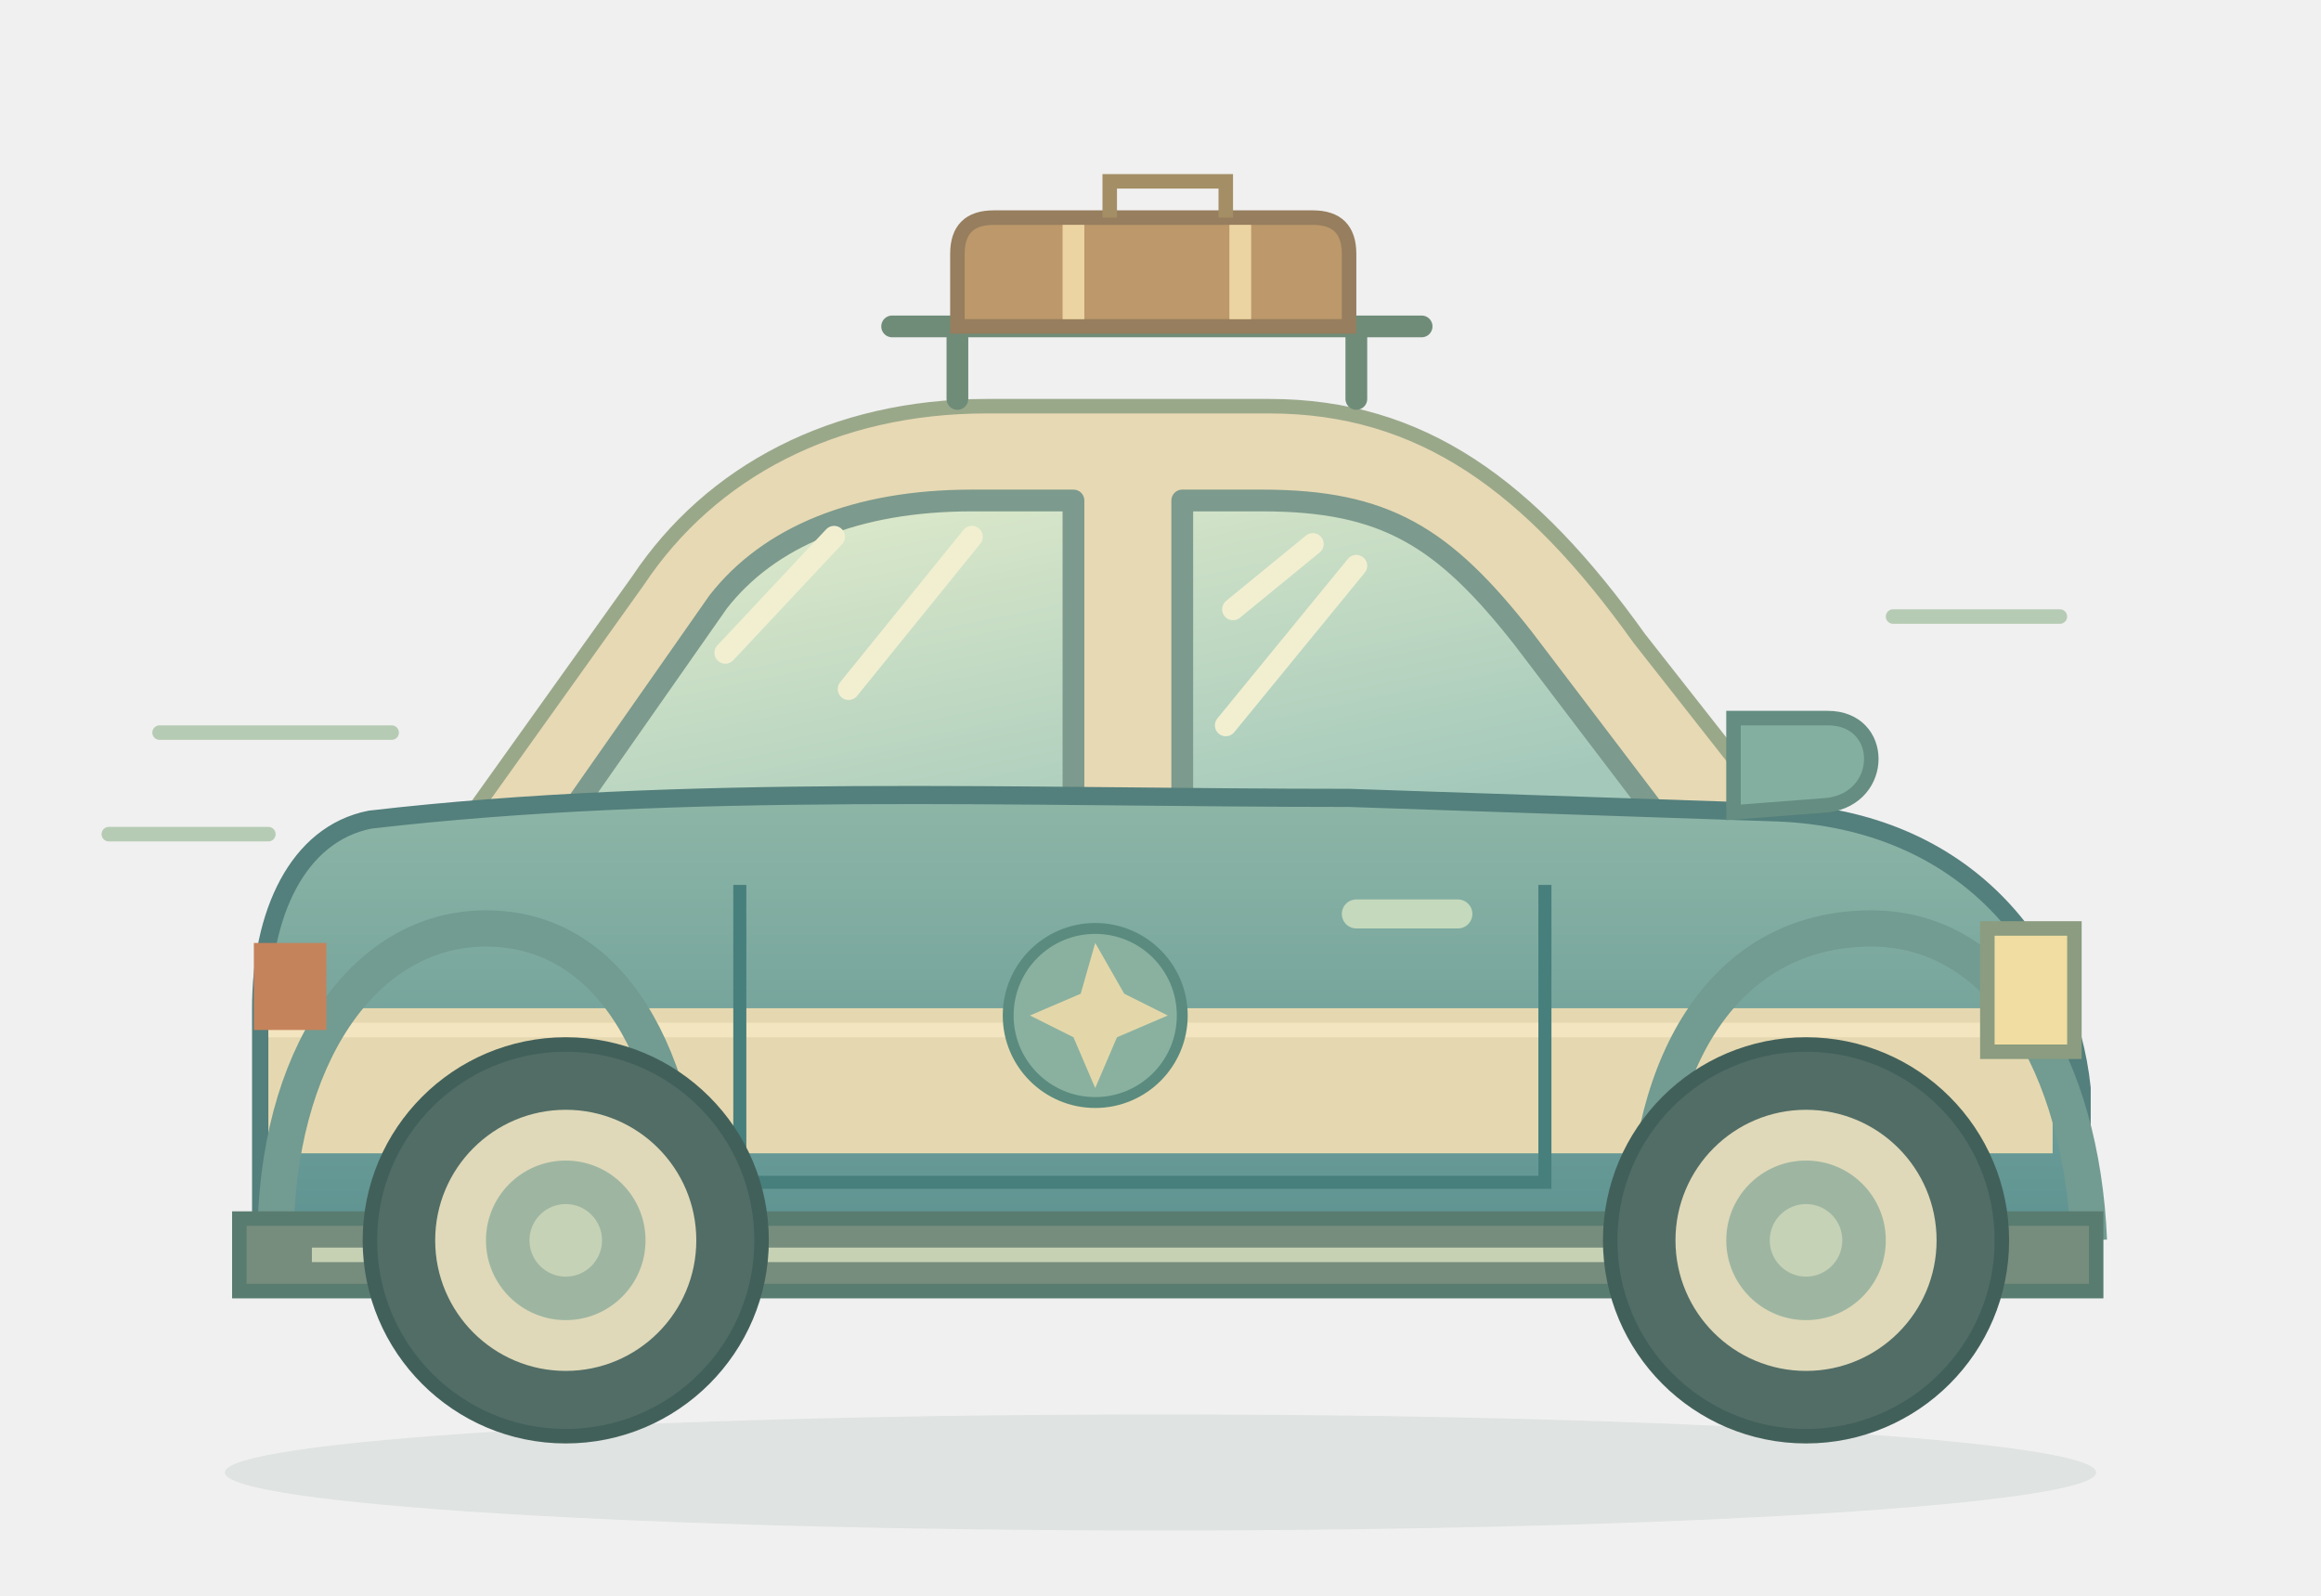
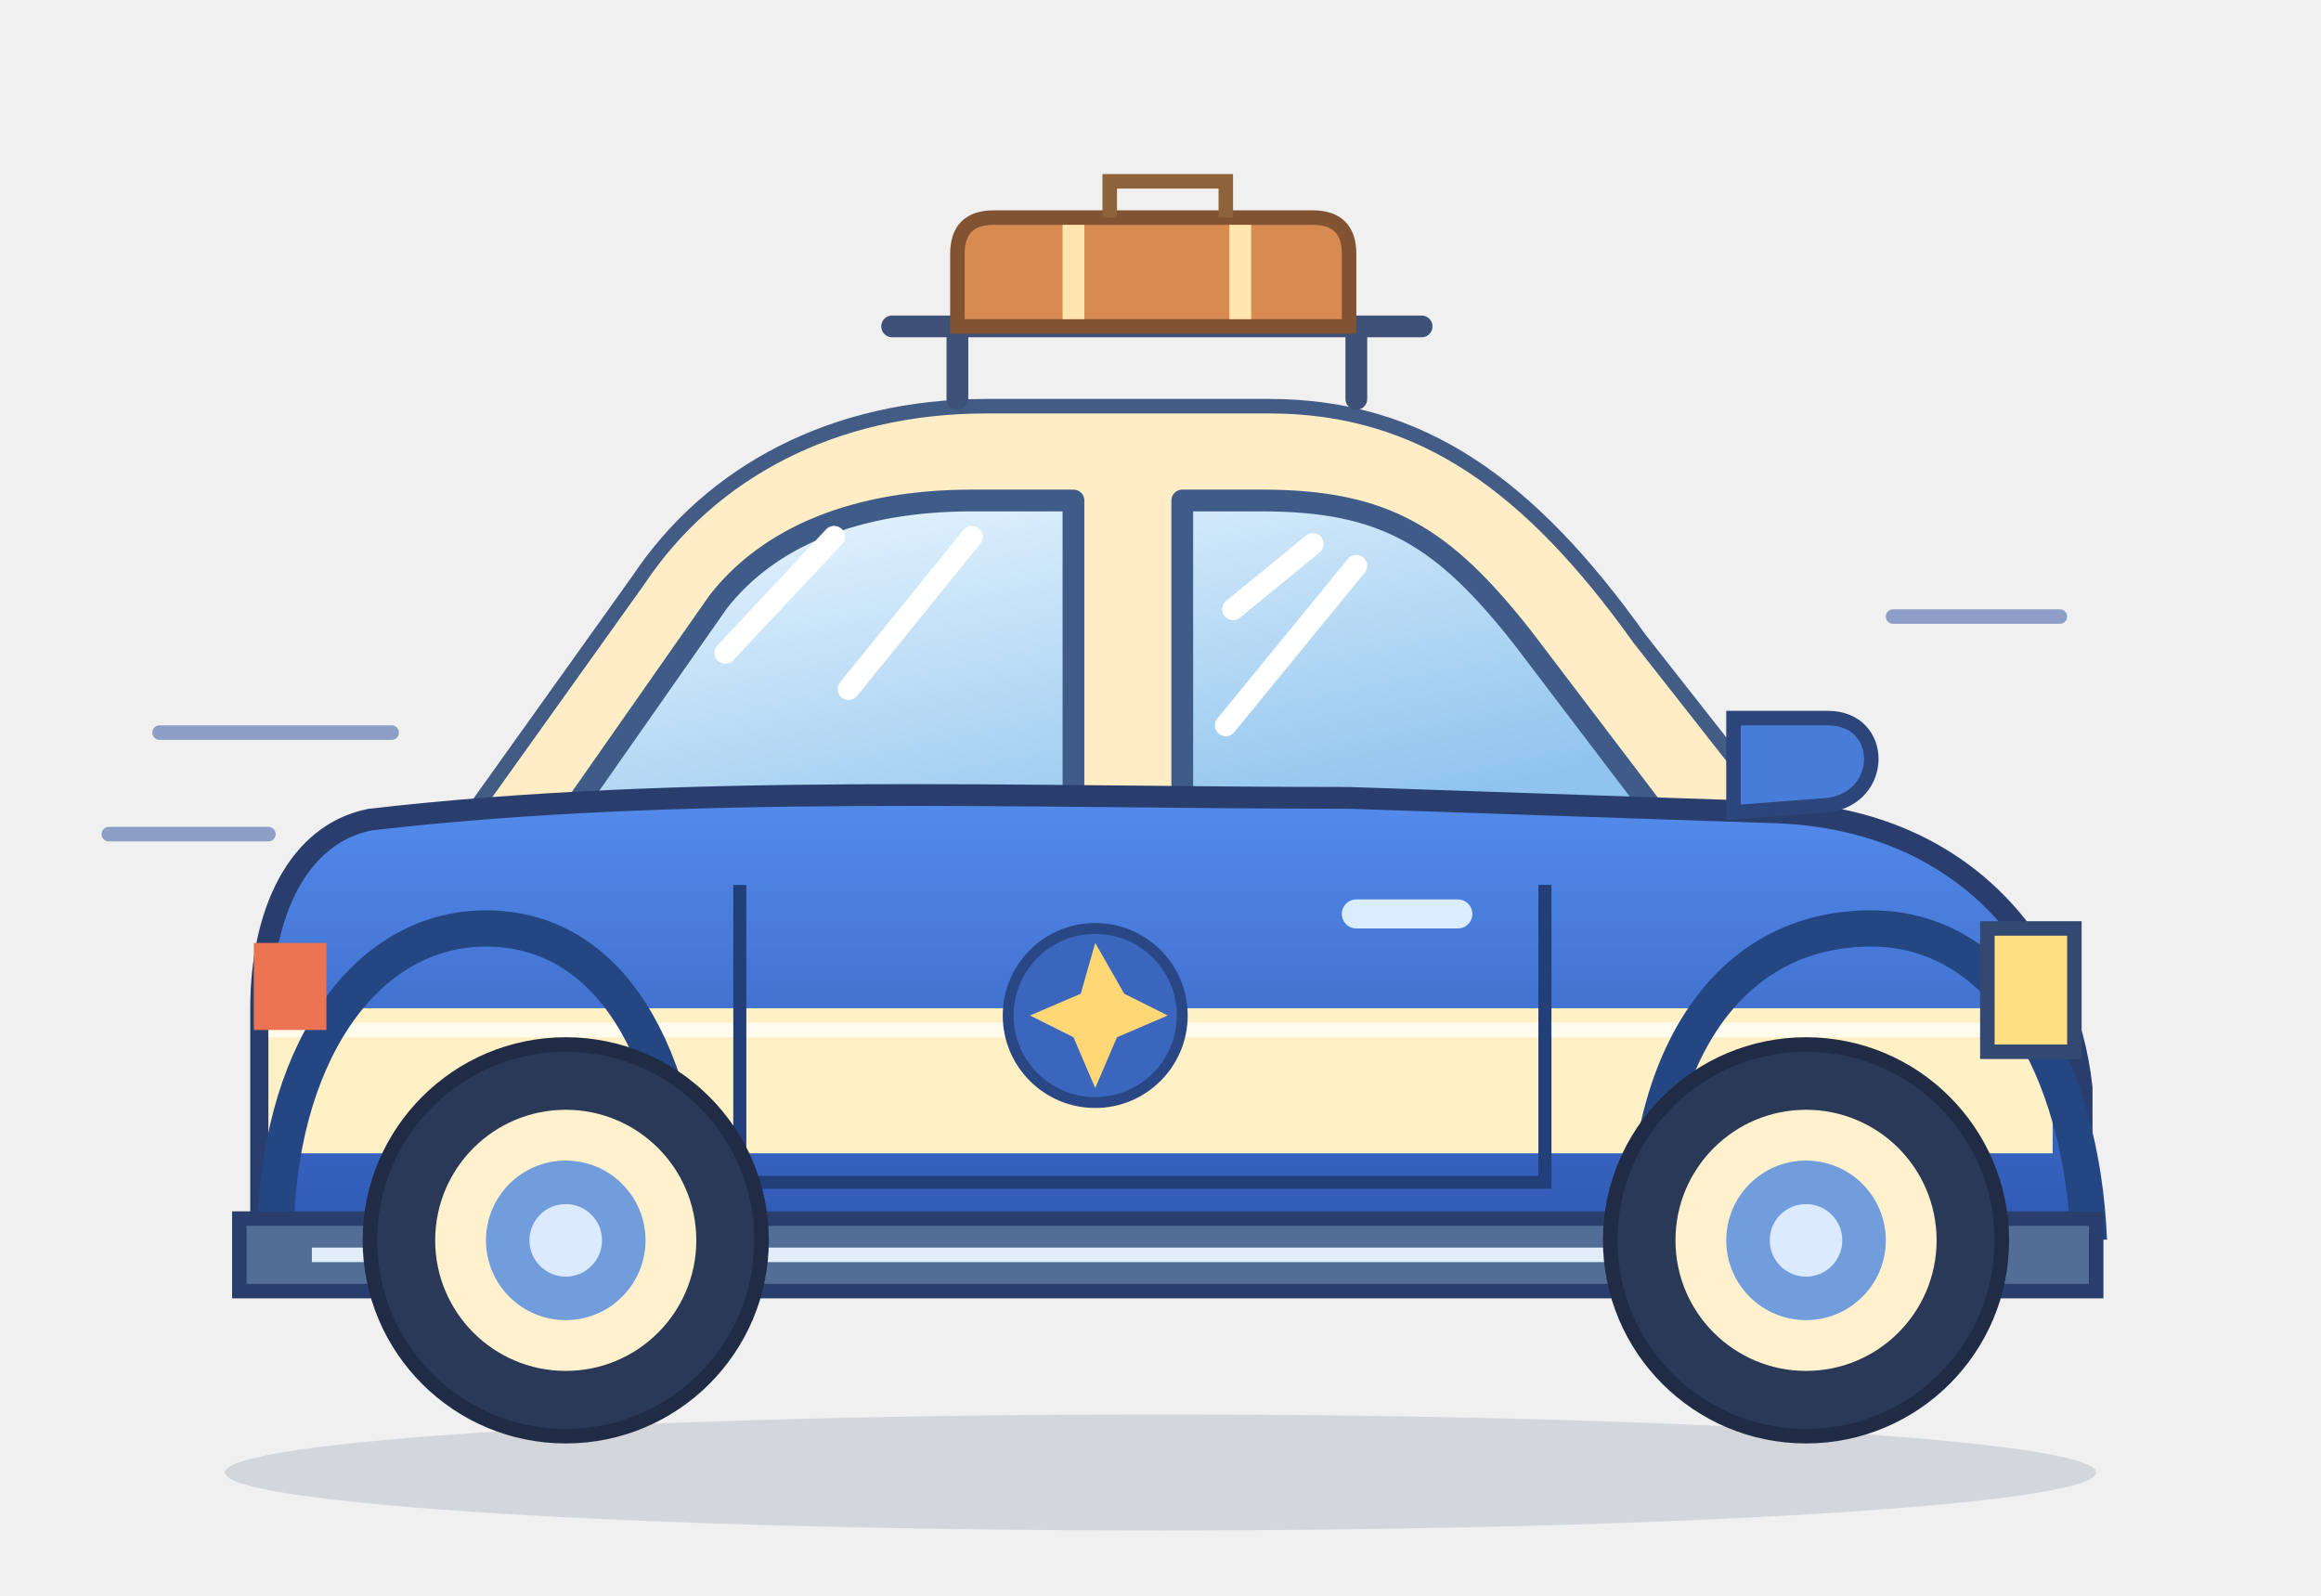
<svg xmlns="http://www.w3.org/2000/svg" width="320" height="220" viewBox="0 0 320 220">
  <defs>
    <linearGradient id="body" x2="0" y2="1">
-       <stop stop-color="#8eb6a7" />
-       <stop offset="1" stop-color="#5c9291" />
+       <stop stop-color="#548bec" />
+       <stop offset="1" stop-color="#2e57b2" />
    </linearGradient>
    <linearGradient id="glass" x2=".7" y2="1">
-       <stop stop-color="#e4edcc" />
-       <stop offset="1" stop-color="#a4c9bb" />
+       <stop stop-color="#edf8ff" />
+       <stop offset="1" stop-color="#90c4ee" />
    </linearGradient>
  </defs>
-   <ellipse cx="160" cy="203" rx="129" ry="8" fill="#486f611a" />
-   <path d="M63 115 88 80c10-15 27-24 48-24h39c21 0 36 11 51 32l22 28Z" fill="#e7d9b4" stroke="#9aa88a" stroke-width="2" />
-   <path d="M134 69c-16 0-28 5-35 14l-21 30h70V69Zm29 0v44h66l-19-25c-11-14-19-19-36-19Z" fill="url(#glass)" stroke="#7c9a8d" stroke-width="3" stroke-linejoin="round" />
-   <path d="m100 90 15-16m2 21 17-21m36 10 11-9m-12 25 18-22" stroke="#f2efd1" stroke-width="3" stroke-linecap="round" />
-   <path d="M51 113c43-5 90-3 135-3l59 2c26 1 40 19 42 38v22H36v-33c0-13 5-24 15-26Z" fill="url(#body)" stroke="#537f7c" stroke-width="2.5" />
-   <path d="M37 139h246v20H37Z" fill="#e5d8b0" />
-   <path d="M37 142h247" stroke="#f3e5bf" stroke-width="2" />
-   <path d="M95 171c-1-26-11-43-28-43s-29 18-29 43m250 0c-1-24-12-43-30-43-20 0-31 18-31 43" fill="none" stroke="#729b91" stroke-width="5" />
-   <path d="M102 122v41h111v-41" fill="none" stroke="#477f7c" stroke-width="1.8" />
-   <path d="M187 126h14" stroke="#c5d9bc" stroke-width="4" stroke-linecap="round" />
-   <path d="M33 168h256v10H33Z" fill="#768d7d" stroke="#597c70" stroke-width="2" />
-   <path d="M43 173h232" stroke="#c6d1b4" stroke-width="2" />
+   <ellipse cx="160" cy="203" rx="129" ry="8" fill="#29395724" />
+   <path d="M63 115 88 80c10-15 27-24 48-24h39c21 0 36 11 51 32l22 28Z" fill="#ffedc6" stroke="#425c86" stroke-width="2" />
+   <path d="M134 69c-16 0-28 5-35 14l-21 30h70V69Zm29 0v44h66l-19-25c-11-14-19-19-36-19Z" fill="url(#glass)" stroke="#3f5c89" stroke-width="3" stroke-linejoin="round" />
+   <path d="m100 90 15-16m2 21 17-21m36 10 11-9m-12 25 18-22" stroke="#ffffff" stroke-width="3" stroke-linecap="round" />
+   <path d="M51 113c43-5 90-3 135-3l59 2c26 1 40 19 42 38v22H36v-33c0-13 5-24 15-26Z" fill="url(#body)" stroke="#293e6c" stroke-width="3" />
+   <path d="M37 139h246v20H37Z" fill="#fff0c6" />
+   <path d="M37 142h247" stroke="#fffbed" stroke-width="2" />
+   <path d="M95 171c-1-26-11-43-28-43s-29 18-29 43m250 0c-1-24-12-43-30-43-20 0-31 18-31 43" fill="none" stroke="#244784" stroke-width="5" />
+   <path d="M102 122v41h111v-41" fill="none" stroke="#233f7a" stroke-width="1.8" />
+   <path d="M187 126h14" stroke="#d9edff" stroke-width="4" stroke-linecap="round" />
+   <path d="M33 168h256v10H33Z" fill="#526e96" stroke="#293e6c" stroke-width="2" />
+   <path d="M43 173h232" stroke="#e2edf8" stroke-width="2" />
  <g>
-     <circle cx="78" cy="171" r="27" fill="#526d66" stroke="#42605a" stroke-width="2" />
-     <circle cx="78" cy="171" r="18" fill="#dfd9b9" />
-     <circle cx="78" cy="171" r="11" fill="#9eb6a1" />
-     <circle cx="78" cy="171" r="5" fill="#c6d2b6" />
-     <circle cx="249" cy="171" r="27" fill="#526d66" stroke="#42605a" stroke-width="2" />
-     <circle cx="249" cy="171" r="18" fill="#dfd9b9" />
-     <circle cx="249" cy="171" r="11" fill="#9eb6a1" />
-     <circle cx="249" cy="171" r="5" fill="#c6d2b6" />
+     <circle cx="78" cy="171" r="27" fill="#293957" stroke="#202c45" stroke-width="2" />
+     <circle cx="78" cy="171" r="18" fill="#fff1ce" />
+     <circle cx="78" cy="171" r="11" fill="#729ddd" />
+     <circle cx="78" cy="171" r="5" fill="#dceaff" />
+     <circle cx="249" cy="171" r="27" fill="#293957" stroke="#202c45" stroke-width="2" />
+     <circle cx="249" cy="171" r="18" fill="#fff1ce" />
+     <circle cx="249" cy="171" r="11" fill="#729ddd" />
+     <circle cx="249" cy="171" r="5" fill="#dceaff" />
  </g>
-   <path d="M274 128h12v17h-12Z" fill="#f1dda1" stroke="#8b9c80" stroke-width="2" />
-   <path d="M35 130h10v12H35Z" fill="#c5835c" />
-   <path d="M239 112v-13h13c8 0 8 11 0 12Z" fill="#83afa0" stroke="#658d81" stroke-width="2" />
-   <path d="M123 45h73m-64 1v9m55-9v9" stroke="#6f8c78" stroke-width="3" stroke-linecap="round" />
-   <path d="M137 30h44q5 0 5 5v10h-54V35q0-5 5-5Z" fill="#bc986b" stroke="#967e5e" stroke-width="2" />
-   <path d="M148 31v13m23-13v13" stroke="#ebd4a2" stroke-width="3" />
-   <path d="M153 30v-5h16v5" fill="none" stroke="#a48e65" stroke-width="2" />
-   <circle cx="151" cy="140" r="12" fill="#8ab1a0" stroke="#5a8b7e" stroke-width="1.5" />
-   <path d="m151 130 4 7 6 3-7 3-3 7-3-7-6-3 7-3Z" fill="#e3d7a9" />
-   <path d="M22 101h32m-39 14h22m224-30h23" stroke="#b6cbb4" stroke-width="2" stroke-linecap="round" />
+   <path d="M274 128h12v17h-12Z" fill="#ffe183" stroke="#344972" stroke-width="2" />
+   <path d="M35 130h10v12H35Z" fill="#ed7452" />
+   <path d="M239 112v-13h13c8 0 8 11 0 12Z" fill="#487cd9" stroke="#2c457a" stroke-width="2" />
+   <path d="M123 45h73m-64 1v9m55-9v9" stroke="#3e5278" stroke-width="3" stroke-linecap="round" />
+   <path d="M137 30h44q5 0 5 5v10h-54V35q0-5 5-5Z" fill="#d78b50" stroke="#815332" stroke-width="2" />
+   <path d="M148 31v13m23-13v13" stroke="#ffe5ae" stroke-width="3" />
+   <path d="M153 30v-5h16v5" fill="none" stroke="#8e6339" stroke-width="2" />
+   <circle cx="151" cy="140" r="12" fill="#3b66be" stroke="#294785" stroke-width="1.5" />
+   <path d="m151 130 4 7 6 3-7 3-3 7-3-7-6-3 7-3Z" fill="#ffd775" />
+   <path d="M22 101h32m-39 14h22m224-30h23" stroke="#8d9ec7" stroke-width="2" stroke-linecap="round" />
</svg>
